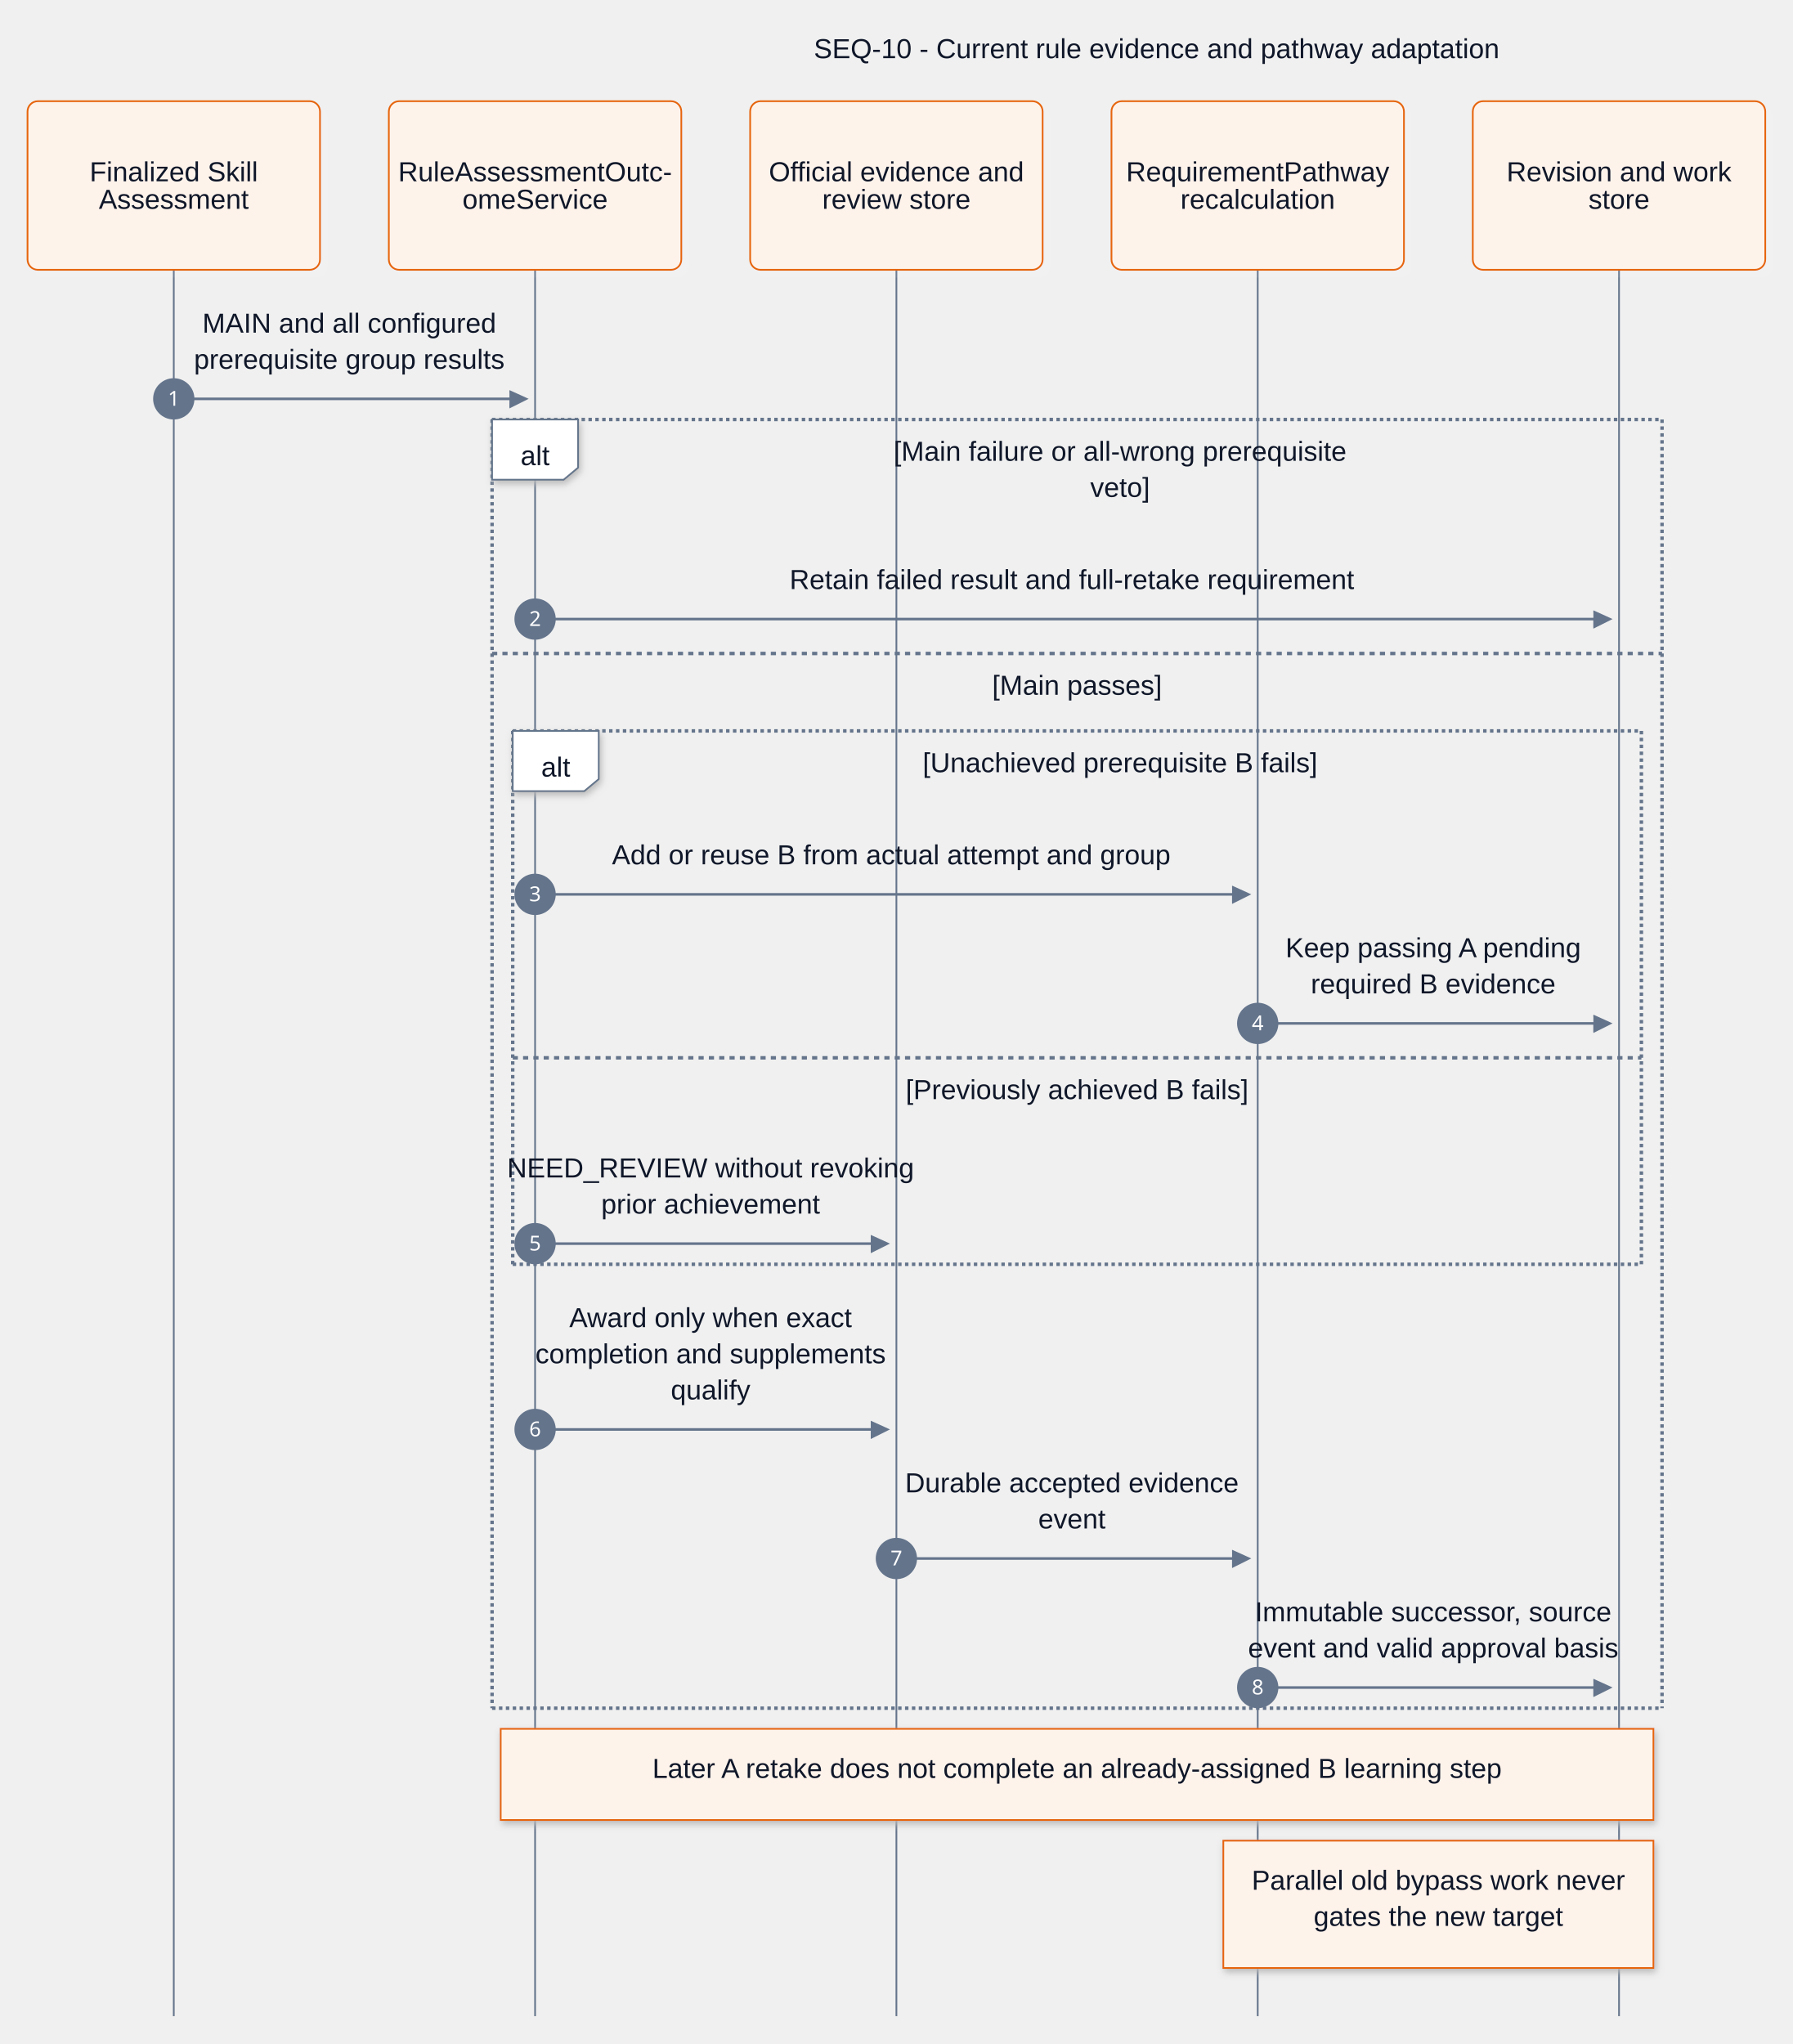
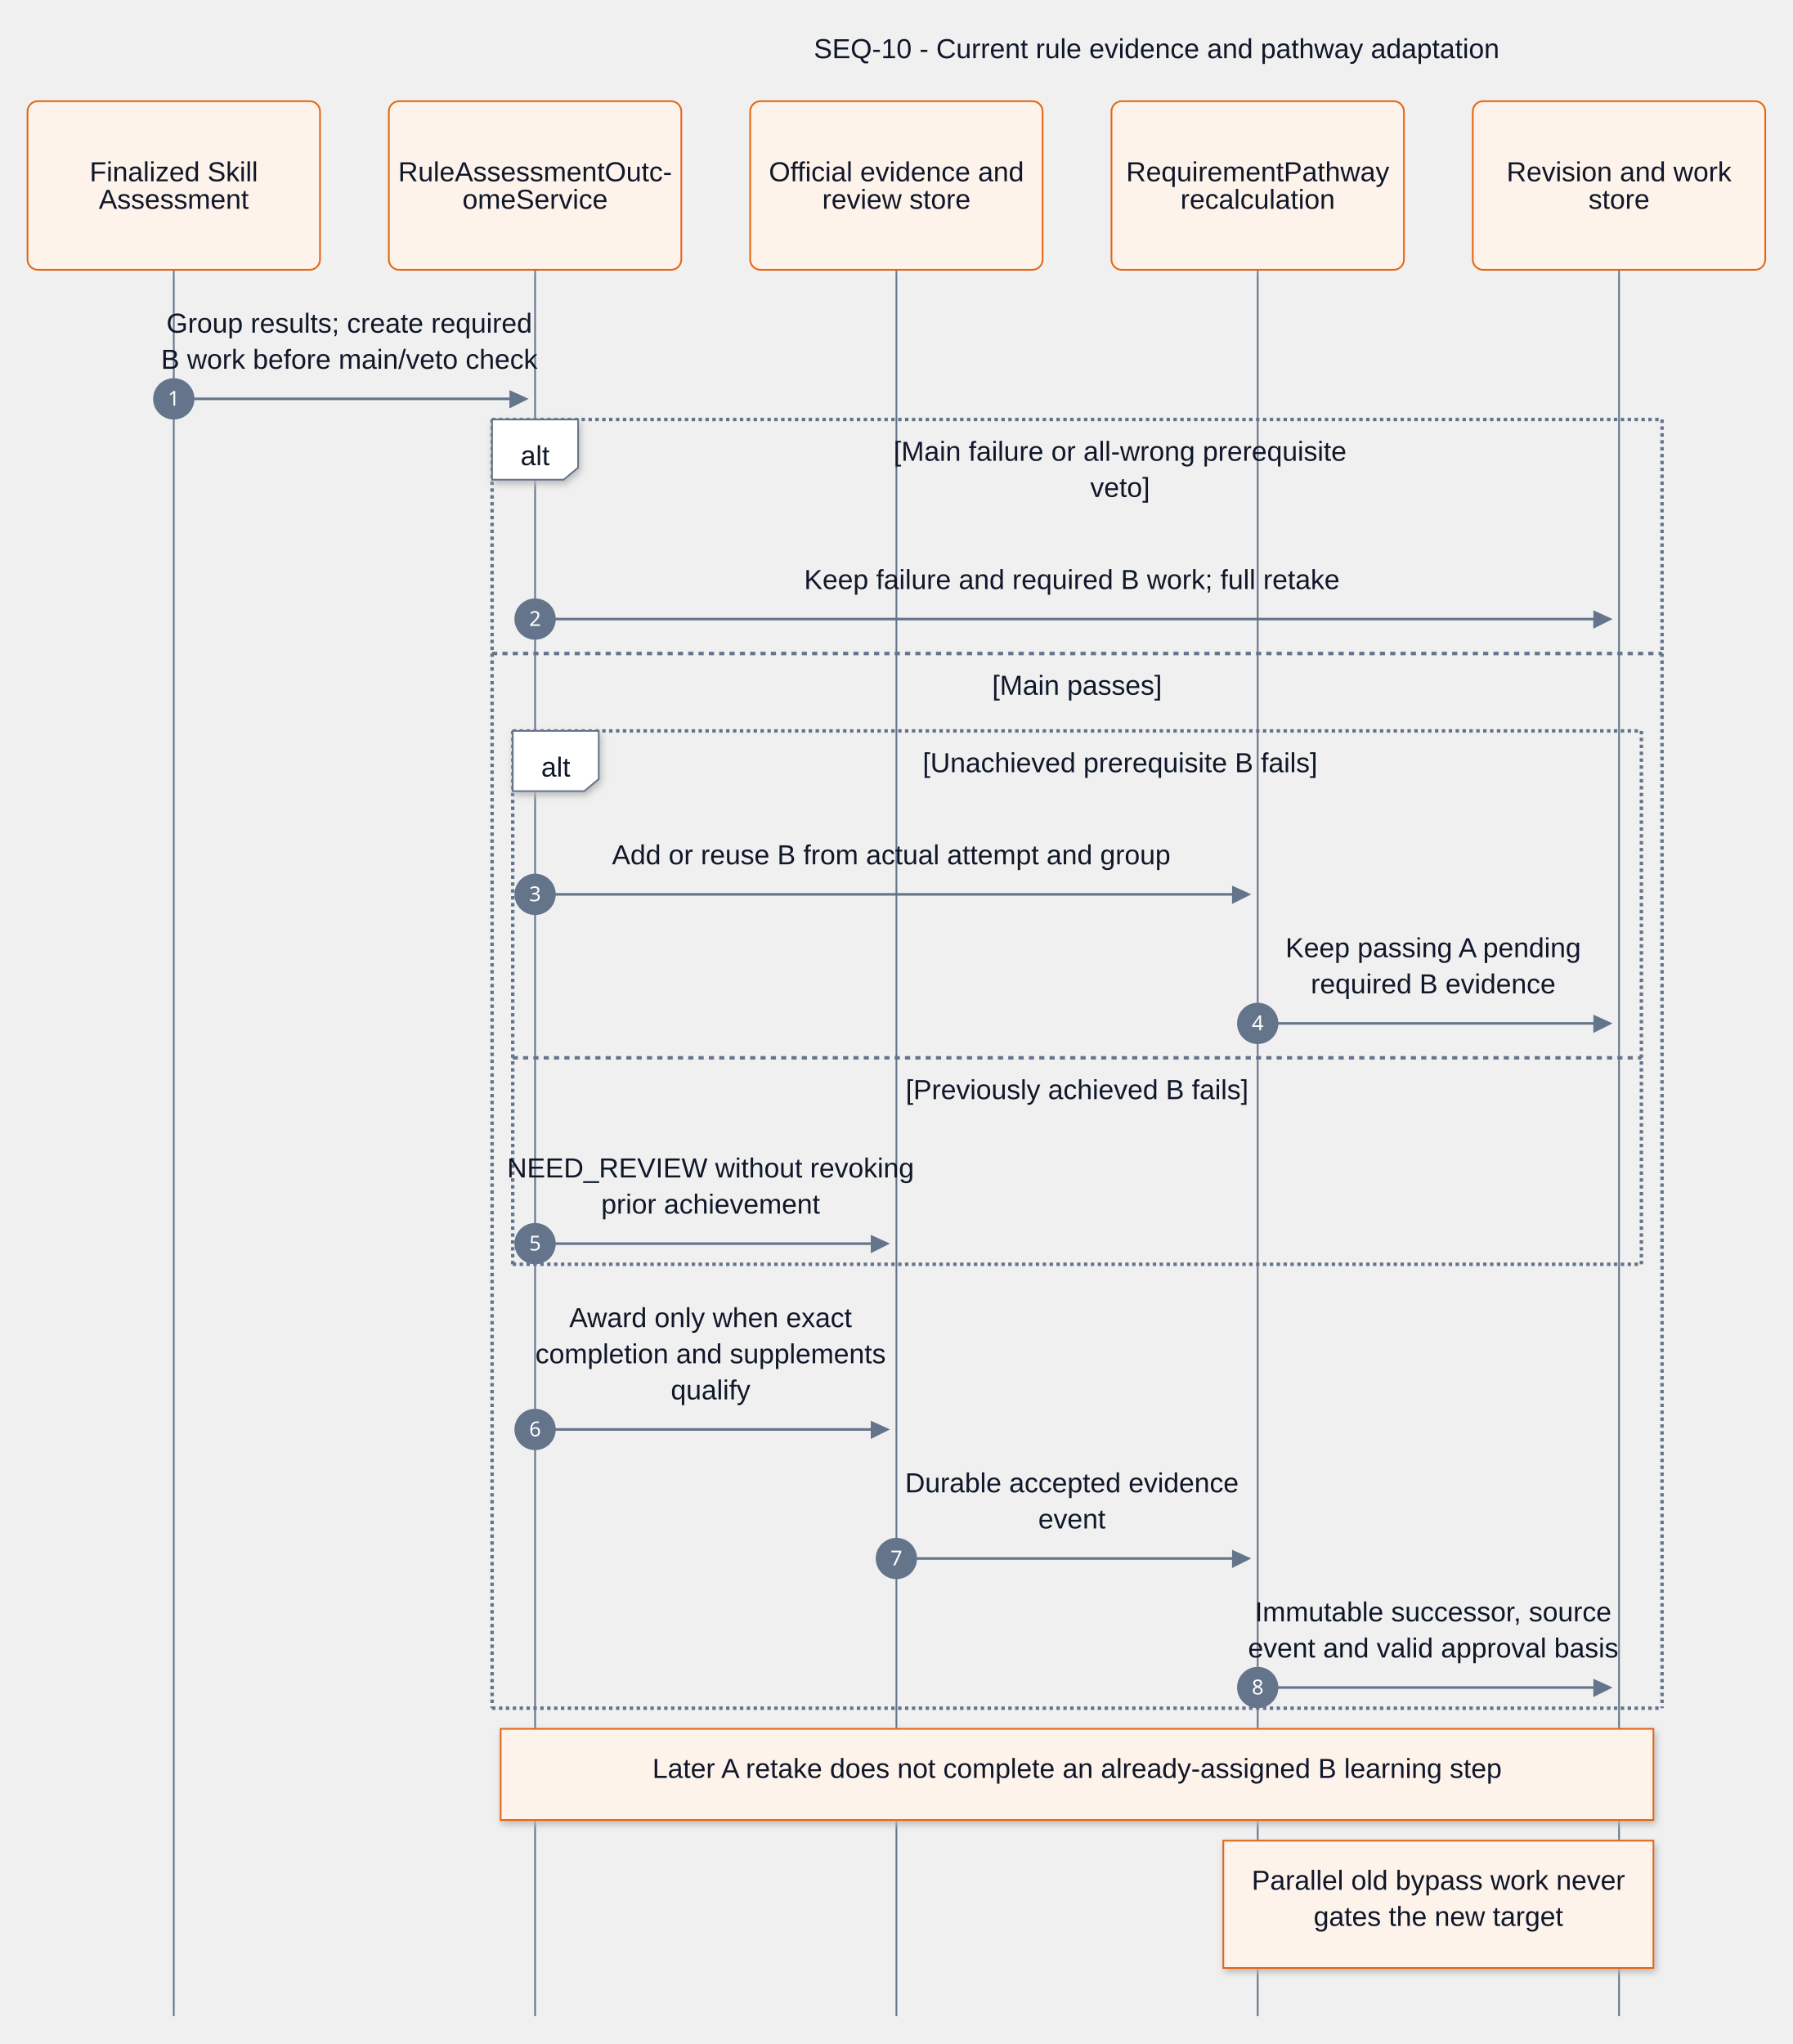
<svg xmlns="http://www.w3.org/2000/svg" id="flow_seq_10" width="1042" style="max-width: none;" viewBox="-16 -58.634 1042 1187.634" role="graphics-document document" aria-roledescription="sequence" height="1188">
  <g>
    <line id="actor4" x1="925" y1="98" x2="925" y2="1113" class="actor-line 200" stroke-width="0.5px" stroke="#999" name="PG" data-et="life-line" data-id="PG" />
    <g id="root-4" data-look="neo" data-et="participant" data-type="participant" data-id="PG">
      <rect x="840" y="0" fill="#eaeaea" stroke="#666" width="170" height="98" name="PG" rx="6" ry="6" class="actor actor-top" data-look="neo" filter="url(#flow_seq_10-drop-shadow)" />
      <text x="925" y="49" dominant-baseline="central" alignment-baseline="central" class="actor actor-box" style="text-anchor: middle; font-size: 16px; font-weight: 400; font-family: &quot;Segoe UI&quot;, Arial, sans-serif;">
        <tspan x="925" dy="-8">Revision and work</tspan>
      </text>
      <text x="925" y="49" dominant-baseline="central" alignment-baseline="central" class="actor actor-box" style="text-anchor: middle; font-size: 16px; font-weight: 400; font-family: &quot;Segoe UI&quot;, Arial, sans-serif;">
        <tspan x="925" dy="8">store</tspan>
      </text>
    </g>
  </g>
  <g>
    <line id="actor3" x1="715" y1="98" x2="715" y2="1113" class="actor-line 200" stroke-width="0.5px" stroke="#999" name="Pathway" data-et="life-line" data-id="Pathway" />
    <g id="root-3" data-look="neo" data-et="participant" data-type="participant" data-id="Pathway">
      <rect x="630" y="0" fill="#eaeaea" stroke="#666" width="170" height="98" name="Pathway" rx="6" ry="6" class="actor actor-top" data-look="neo" filter="url(#flow_seq_10-drop-shadow)" />
      <text x="715" y="49" dominant-baseline="central" alignment-baseline="central" class="actor actor-box" style="text-anchor: middle; font-size: 16px; font-weight: 400; font-family: &quot;Segoe UI&quot;, Arial, sans-serif;">
        <tspan x="715" dy="-8">RequirementPathway</tspan>
      </text>
      <text x="715" y="49" dominant-baseline="central" alignment-baseline="central" class="actor actor-box" style="text-anchor: middle; font-size: 16px; font-weight: 400; font-family: &quot;Segoe UI&quot;, Arial, sans-serif;">
        <tspan x="715" dy="8">recalculation</tspan>
      </text>
    </g>
  </g>
  <g>
    <line id="actor2" x1="505" y1="98" x2="505" y2="1113" class="actor-line 200" stroke-width="0.5px" stroke="#999" name="Evidence" data-et="life-line" data-id="Evidence" />
    <g id="root-2" data-look="neo" data-et="participant" data-type="participant" data-id="Evidence">
      <rect x="420" y="0" fill="#eaeaea" stroke="#666" width="170" height="98" name="Evidence" rx="6" ry="6" class="actor actor-top" data-look="neo" filter="url(#flow_seq_10-drop-shadow)" />
      <text x="505" y="49" dominant-baseline="central" alignment-baseline="central" class="actor actor-box" style="text-anchor: middle; font-size: 16px; font-weight: 400; font-family: &quot;Segoe UI&quot;, Arial, sans-serif;">
        <tspan x="505" dy="-8">Official evidence and</tspan>
      </text>
      <text x="505" y="49" dominant-baseline="central" alignment-baseline="central" class="actor actor-box" style="text-anchor: middle; font-size: 16px; font-weight: 400; font-family: &quot;Segoe UI&quot;, Arial, sans-serif;">
        <tspan x="505" dy="8">review store</tspan>
      </text>
    </g>
  </g>
  <g>
    <line id="actor1" x1="295" y1="98" x2="295" y2="1113" class="actor-line 200" stroke-width="0.5px" stroke="#999" name="Outcome" data-et="life-line" data-id="Outcome" />
    <g id="root-1" data-look="neo" data-et="participant" data-type="participant" data-id="Outcome">
      <rect x="210" y="0" fill="#eaeaea" stroke="#666" width="170" height="98" name="Outcome" rx="6" ry="6" class="actor actor-top" data-look="neo" filter="url(#flow_seq_10-drop-shadow)" />
      <text x="295" y="49" dominant-baseline="central" alignment-baseline="central" class="actor actor-box" style="text-anchor: middle; font-size: 16px; font-weight: 400; font-family: &quot;Segoe UI&quot;, Arial, sans-serif;">
        <tspan x="295" dy="-8">RuleAssessmentOutc-</tspan>
      </text>
      <text x="295" y="49" dominant-baseline="central" alignment-baseline="central" class="actor actor-box" style="text-anchor: middle; font-size: 16px; font-weight: 400; font-family: &quot;Segoe UI&quot;, Arial, sans-serif;">
        <tspan x="295" dy="8">omeService</tspan>
      </text>
    </g>
  </g>
  <g>
    <line id="actor0" x1="85" y1="98" x2="85" y2="1113" class="actor-line 200" stroke-width="0.5px" stroke="#999" name="Attempt" data-et="life-line" data-id="Attempt" />
    <g id="root-0" data-look="neo" data-et="participant" data-type="participant" data-id="Attempt">
      <rect x="0" y="0" fill="#eaeaea" stroke="#666" width="170" height="98" name="Attempt" rx="6" ry="6" class="actor actor-top" data-look="neo" filter="url(#flow_seq_10-drop-shadow)" />
      <text x="85" y="49" dominant-baseline="central" alignment-baseline="central" class="actor actor-box" style="text-anchor: middle; font-size: 16px; font-weight: 400; font-family: &quot;Segoe UI&quot;, Arial, sans-serif;">
        <tspan x="85" dy="-8">Finalized Skill</tspan>
      </text>
      <text x="85" y="49" dominant-baseline="central" alignment-baseline="central" class="actor actor-box" style="text-anchor: middle; font-size: 16px; font-weight: 400; font-family: &quot;Segoe UI&quot;, Arial, sans-serif;">
        <tspan x="85" dy="8">Assessment</tspan>
      </text>
    </g>
  </g>
  <style>#flow_seq_10{font-family:Segoe UI,Arial,sans-serif;font-size:16px;fill:#0f1729;}@keyframes edge-animation-frame{from{stroke-dashoffset:0;}}@keyframes dash{to{stroke-dashoffset:0;}}#flow_seq_10 .edge-animation-slow{stroke-dasharray:9,5!important;stroke-dashoffset:900;animation:dash 50s linear infinite;stroke-linecap:round;}#flow_seq_10 .edge-animation-fast{stroke-dasharray:9,5!important;stroke-dashoffset:900;animation:dash 20s linear infinite;stroke-linecap:round;}#flow_seq_10 .error-icon{fill:#ffffff;}#flow_seq_10 .error-text{fill:#0f1729;stroke:#0f1729;}#flow_seq_10 .edge-thickness-normal{stroke-width:1px;}#flow_seq_10 .edge-thickness-thick{stroke-width:3.5px;}#flow_seq_10 .edge-pattern-solid{stroke-dasharray:0;}#flow_seq_10 .edge-thickness-invisible{stroke-width:0;fill:none;}#flow_seq_10 .edge-pattern-dashed{stroke-dasharray:3;}#flow_seq_10 .edge-pattern-dotted{stroke-dasharray:2;}#flow_seq_10 .marker{fill:#64748b;stroke:#64748b;}#flow_seq_10 .marker.cross{stroke:#64748b;}#flow_seq_10 svg{font-family:Segoe UI,Arial,sans-serif;font-size:16px;}#flow_seq_10 p{margin:0;}#flow_seq_10 .actor{stroke:#e6650f;fill:#fef3eb;stroke-width:1;}#flow_seq_10 rect.actor.outer-path[data-look="neo"]{filter:drop-shadow( 1px 2px 2px rgba(185,185,185,1));}#flow_seq_10 rect.note[data-look="neo"]{stroke:#e6650f;fill:#fef3eb;filter:drop-shadow( 1px 2px 2px rgba(185,185,185,1));}#flow_seq_10 text.actor&gt;tspan{fill:#0f1729;stroke:none;}#flow_seq_10 .actor-line{stroke:#64748b;}#flow_seq_10 .innerArc{stroke-width:1.5;stroke-dasharray:none;}#flow_seq_10 .messageLine0{stroke-width:1.5;stroke-dasharray:none;stroke:#64748b;}#flow_seq_10 .messageLine1{stroke-width:1.5;stroke-dasharray:2,2;stroke:#64748b;}#flow_seq_10 [id$="-arrowhead"] path{fill:#64748b;stroke:#64748b;}#flow_seq_10 .sequenceNumber{fill:#ffffff;}#flow_seq_10 [id$="-sequencenumber"]{fill:#64748b;}#flow_seq_10 [id$="-crosshead"] path{fill:#64748b;stroke:#64748b;}#flow_seq_10 .messageText{fill:#0f1729;stroke:none;}#flow_seq_10 .labelBox{stroke:#64748b;fill:#ffffff;filter:drop-shadow( 1px 2px 2px rgba(185,185,185,1));}#flow_seq_10 .labelText,#flow_seq_10 .labelText&gt;tspan{fill:#0f1729;stroke:none;}#flow_seq_10 .loopText,#flow_seq_10 .loopText&gt;tspan{fill:#0f1729;stroke:none;}#flow_seq_10 .sectionTitle,#flow_seq_10 .sectionTitle&gt;tspan{fill:#0f1729;stroke:none;}#flow_seq_10 .loopLine{stroke-width:2px;stroke-dasharray:2,2;stroke:#64748b;fill:#64748b;}#flow_seq_10 .note{stroke:#e6650f;fill:#fef3eb;}#flow_seq_10 .noteText,#flow_seq_10 .noteText&gt;tspan{fill:#0f1729;stroke:none;}#flow_seq_10 .activation0{fill:#fef3eb;stroke:#e6650f;}#flow_seq_10 .activation1{fill:#fef3eb;stroke:#e6650f;}#flow_seq_10 .activation2{fill:#fef3eb;stroke:#e6650f;}#flow_seq_10 .actorPopupMenu{position:absolute;}#flow_seq_10 .actorPopupMenuPanel{position:absolute;fill:#fef3eb;box-shadow:0px 8px 16px 0px rgba(0,0,0,0.2);filter:drop-shadow(3px 5px 2px rgb(0 0 0 / 0.4));}#flow_seq_10 .actor-man circle,#flow_seq_10 line{fill:#fef3eb;stroke-width:2px;}#flow_seq_10 g rect.rect{filter:drop-shadow( 1px 2px 2px rgba(185,185,185,1));stroke:#64748b;}#flow_seq_10 .node .neo-node{stroke:#64748b;}#flow_seq_10 [data-look="neo"].node rect,#flow_seq_10 [data-look="neo"].cluster rect,#flow_seq_10 [data-look="neo"].node polygon{stroke:url(#flow_seq_10-gradient);filter:drop-shadow( 1px 2px 2px rgba(185,185,185,1));}#flow_seq_10 [data-look="neo"].swimlane.cluster rect{filter:none;}#flow_seq_10 [data-look="neo"].node path{stroke:url(#flow_seq_10-gradient);stroke-width:1px;}#flow_seq_10 [data-look="neo"].node .outer-path{filter:drop-shadow( 1px 2px 2px rgba(185,185,185,1));}#flow_seq_10 [data-look="neo"].node .neo-line path{stroke:#64748b;filter:none;}#flow_seq_10 [data-look="neo"].node circle{stroke:url(#flow_seq_10-gradient);filter:drop-shadow( 1px 2px 2px rgba(185,185,185,1));}#flow_seq_10 [data-look="neo"].node circle .state-start{fill:#000000;}#flow_seq_10 [data-look="neo"].icon-shape .icon{fill:url(#flow_seq_10-gradient);filter:drop-shadow( 1px 2px 2px rgba(185,185,185,1));}#flow_seq_10 [data-look="neo"].icon-shape .icon-neo path{stroke:url(#flow_seq_10-gradient);filter:drop-shadow( 1px 2px 2px rgba(185,185,185,1));}#flow_seq_10 .actor-line{stroke-width:1px;}#flow_seq_10 :root{--mermaid-font-family:Segoe UI,Arial,sans-serif;}</style>
  <g />
  <defs>
    <symbol id="flow_seq_10-computer" width="24" height="24">
      <path transform="scale(.5)" d="M2 2v13h20v-13h-20zm18 11h-16v-9h16v9zm-10.228 6l.466-1h3.524l.467 1h-4.457zm14.228 3h-24l2-6h2.104l-1.33 4h18.45l-1.297-4h2.073l2 6zm-5-10h-14v-7h14v7z" />
    </symbol>
  </defs>
  <defs>
    <symbol id="flow_seq_10-database" fill-rule="evenodd" clip-rule="evenodd">
      <path transform="scale(.5)" d="M12.258.001l.256.004.255.005.253.008.251.01.249.012.247.015.246.016.242.019.241.02.239.023.236.024.233.027.231.028.229.031.225.032.223.034.22.036.217.038.214.04.211.041.208.043.205.045.201.046.198.048.194.05.191.051.187.053.183.054.18.056.175.057.172.059.168.06.163.061.16.063.155.064.15.066.074.033.073.033.071.034.07.034.069.035.068.035.067.035.066.035.064.036.064.036.062.036.06.036.06.037.058.037.058.037.055.038.055.038.053.038.052.038.051.039.05.039.048.039.047.039.045.04.044.04.043.04.041.04.04.041.039.041.037.041.036.041.034.041.033.042.032.042.03.042.029.042.027.042.026.043.024.043.023.043.021.043.02.043.018.044.017.043.015.044.013.044.012.044.011.045.009.044.007.045.006.045.004.045.002.045.001.045v17l-.001.045-.002.045-.004.045-.006.045-.007.045-.009.044-.011.045-.012.044-.013.044-.015.044-.017.043-.018.044-.02.043-.021.043-.023.043-.024.043-.026.043-.027.042-.029.042-.03.042-.032.042-.033.042-.034.041-.036.041-.037.041-.039.041-.04.041-.041.04-.043.04-.044.04-.045.04-.047.039-.048.039-.05.039-.051.039-.052.038-.053.038-.055.038-.055.038-.058.037-.058.037-.06.037-.06.036-.062.036-.064.036-.064.036-.066.035-.067.035-.068.035-.069.035-.07.034-.071.034-.073.033-.074.033-.15.066-.155.064-.16.063-.163.061-.168.06-.172.059-.175.057-.18.056-.183.054-.187.053-.191.051-.194.05-.198.048-.201.046-.205.045-.208.043-.211.041-.214.04-.217.038-.22.036-.223.034-.225.032-.229.031-.231.028-.233.027-.236.024-.239.023-.241.02-.242.019-.246.016-.247.015-.249.012-.251.01-.253.008-.255.005-.256.004-.258.001-.258-.001-.256-.004-.255-.005-.253-.008-.251-.01-.249-.012-.247-.015-.245-.016-.243-.019-.241-.02-.238-.023-.236-.024-.234-.027-.231-.028-.228-.031-.226-.032-.223-.034-.22-.036-.217-.038-.214-.04-.211-.041-.208-.043-.204-.045-.201-.046-.198-.048-.195-.05-.19-.051-.187-.053-.184-.054-.179-.056-.176-.057-.172-.059-.167-.06-.164-.061-.159-.063-.155-.064-.151-.066-.074-.033-.072-.033-.072-.034-.07-.034-.069-.035-.068-.035-.067-.035-.066-.035-.064-.036-.063-.036-.062-.036-.061-.036-.06-.037-.058-.037-.057-.037-.056-.038-.055-.038-.053-.038-.052-.038-.051-.039-.049-.039-.049-.039-.046-.039-.046-.04-.044-.04-.043-.04-.041-.04-.04-.041-.039-.041-.037-.041-.036-.041-.034-.041-.033-.042-.032-.042-.03-.042-.029-.042-.027-.042-.026-.043-.024-.043-.023-.043-.021-.043-.02-.043-.018-.044-.017-.043-.015-.044-.013-.044-.012-.044-.011-.045-.009-.044-.007-.045-.006-.045-.004-.045-.002-.045-.001-.045v-17l.001-.045.002-.045.004-.045.006-.045.007-.045.009-.044.011-.045.012-.044.013-.044.015-.044.017-.043.018-.044.02-.043.021-.043.023-.043.024-.043.026-.043.027-.042.029-.042.03-.042.032-.042.033-.042.034-.041.036-.041.037-.041.039-.041.04-.041.041-.04.043-.04.044-.04.046-.04.046-.039.049-.039.049-.039.051-.039.052-.038.053-.038.055-.038.056-.038.057-.037.058-.037.06-.037.061-.036.062-.036.063-.036.064-.036.066-.035.067-.035.068-.035.069-.035.07-.034.072-.034.072-.033.074-.033.151-.066.155-.064.159-.063.164-.061.167-.06.172-.059.176-.057.179-.056.184-.054.187-.053.19-.051.195-.05.198-.048.201-.046.204-.045.208-.043.211-.041.214-.04.217-.038.22-.036.223-.034.226-.032.228-.031.231-.028.234-.027.236-.024.238-.023.241-.02.243-.019.245-.016.247-.015.249-.012.251-.01.253-.008.255-.005.256-.004.258-.001.258.001zm-9.258 20.499v.01l.001.021.003.021.004.022.005.021.006.022.007.022.009.023.01.022.011.023.012.023.013.023.015.023.016.024.017.023.018.024.019.024.021.024.022.025.023.024.024.025.052.049.056.05.061.051.066.051.07.051.075.051.079.052.084.052.088.052.092.052.097.052.102.051.105.052.11.052.114.051.119.051.123.051.127.05.131.05.135.05.139.048.144.049.147.047.152.047.155.047.16.045.163.045.167.043.171.043.176.041.178.041.183.039.187.039.19.037.194.035.197.035.202.033.204.031.209.03.212.029.216.027.219.025.222.024.226.021.23.02.233.018.236.016.24.015.243.012.246.01.249.008.253.005.256.004.259.001.26-.001.257-.004.254-.005.25-.008.247-.011.244-.012.241-.014.237-.016.233-.018.231-.021.226-.021.224-.024.22-.026.216-.027.212-.028.21-.031.205-.031.202-.034.198-.034.194-.036.191-.037.187-.039.183-.04.179-.04.175-.042.172-.043.168-.044.163-.045.16-.046.155-.046.152-.047.148-.048.143-.049.139-.049.136-.05.131-.05.126-.05.123-.051.118-.052.114-.051.11-.052.106-.052.101-.052.096-.052.092-.052.088-.053.083-.051.079-.052.074-.052.07-.051.065-.051.06-.051.056-.05.051-.05.023-.024.023-.025.021-.024.02-.024.019-.024.018-.024.017-.024.015-.023.014-.024.013-.023.012-.023.01-.023.01-.022.008-.022.006-.022.006-.022.004-.022.004-.021.001-.021.001-.021v-4.127l-.077.055-.08.053-.083.054-.085.053-.087.052-.09.052-.093.051-.095.05-.097.05-.1.049-.102.049-.105.048-.106.047-.109.047-.111.046-.114.045-.115.045-.118.044-.12.043-.122.042-.124.042-.126.041-.128.04-.13.04-.132.038-.134.038-.135.037-.138.037-.139.035-.142.035-.143.034-.144.033-.147.032-.148.031-.15.03-.151.03-.153.029-.154.027-.156.027-.158.026-.159.025-.161.024-.162.023-.163.022-.165.021-.166.02-.167.019-.169.018-.169.017-.171.016-.173.015-.173.014-.175.013-.175.012-.177.011-.178.01-.179.008-.179.008-.181.006-.182.005-.182.004-.184.003-.184.002h-.37l-.184-.002-.184-.003-.182-.004-.182-.005-.181-.006-.179-.008-.179-.008-.178-.01-.176-.011-.176-.012-.175-.013-.173-.014-.172-.015-.171-.016-.17-.017-.169-.018-.167-.019-.166-.02-.165-.021-.163-.022-.162-.023-.161-.024-.159-.025-.157-.026-.156-.027-.155-.027-.153-.029-.151-.03-.15-.03-.148-.031-.146-.032-.145-.033-.143-.034-.141-.035-.14-.035-.137-.037-.136-.037-.134-.038-.132-.038-.13-.04-.128-.04-.126-.041-.124-.042-.122-.042-.12-.044-.117-.043-.116-.045-.113-.045-.112-.046-.109-.047-.106-.047-.105-.048-.102-.049-.1-.049-.097-.05-.095-.05-.093-.052-.09-.051-.087-.052-.085-.053-.083-.054-.08-.054-.077-.054v4.127zm0-5.654v.011l.001.021.003.021.004.021.005.022.006.022.007.022.009.022.01.022.011.023.012.023.013.023.015.024.016.023.017.024.018.024.019.024.021.024.022.024.023.025.024.024.052.05.056.05.061.05.066.051.07.051.075.052.079.051.084.052.088.052.092.052.097.052.102.052.105.052.11.051.114.051.119.052.123.05.127.051.131.05.135.049.139.049.144.048.147.048.152.047.155.046.16.045.163.045.167.044.171.042.176.042.178.04.183.04.187.038.19.037.194.036.197.034.202.033.204.032.209.03.212.028.216.027.219.025.222.024.226.022.23.02.233.018.236.016.24.014.243.012.246.01.249.008.253.006.256.003.259.001.26-.001.257-.003.254-.006.25-.008.247-.01.244-.012.241-.015.237-.016.233-.018.231-.02.226-.022.224-.024.22-.025.216-.027.212-.029.21-.03.205-.032.202-.033.198-.035.194-.036.191-.037.187-.039.183-.039.179-.041.175-.042.172-.043.168-.044.163-.045.16-.045.155-.047.152-.047.148-.048.143-.048.139-.05.136-.049.131-.05.126-.051.123-.051.118-.051.114-.052.11-.052.106-.052.101-.052.096-.052.092-.052.088-.052.083-.052.079-.052.074-.051.07-.052.065-.051.06-.05.056-.051.051-.049.023-.025.023-.024.021-.025.02-.024.019-.024.018-.024.017-.024.015-.023.014-.023.013-.024.012-.022.01-.023.01-.023.008-.022.006-.022.006-.022.004-.021.004-.022.001-.021.001-.021v-4.139l-.077.054-.08.054-.083.054-.085.052-.087.053-.09.051-.093.051-.095.051-.097.05-.1.049-.102.049-.105.048-.106.047-.109.047-.111.046-.114.045-.115.044-.118.044-.12.044-.122.042-.124.042-.126.041-.128.04-.13.039-.132.039-.134.038-.135.037-.138.036-.139.036-.142.035-.143.033-.144.033-.147.033-.148.031-.15.03-.151.03-.153.028-.154.028-.156.027-.158.026-.159.025-.161.024-.162.023-.163.022-.165.021-.166.02-.167.019-.169.018-.169.017-.171.016-.173.015-.173.014-.175.013-.175.012-.177.011-.178.009-.179.009-.179.007-.181.007-.182.005-.182.004-.184.003-.184.002h-.37l-.184-.002-.184-.003-.182-.004-.182-.005-.181-.007-.179-.007-.179-.009-.178-.009-.176-.011-.176-.012-.175-.013-.173-.014-.172-.015-.171-.016-.17-.017-.169-.018-.167-.019-.166-.02-.165-.021-.163-.022-.162-.023-.161-.024-.159-.025-.157-.026-.156-.027-.155-.028-.153-.028-.151-.03-.15-.03-.148-.031-.146-.033-.145-.033-.143-.033-.141-.035-.14-.036-.137-.036-.136-.037-.134-.038-.132-.039-.13-.039-.128-.04-.126-.041-.124-.042-.122-.043-.12-.043-.117-.044-.116-.044-.113-.046-.112-.046-.109-.046-.106-.047-.105-.048-.102-.049-.1-.049-.097-.05-.095-.051-.093-.051-.09-.051-.087-.053-.085-.052-.083-.054-.08-.054-.077-.054v4.139zm0-5.666v.011l.001.02.003.022.004.021.005.022.006.021.007.022.009.023.01.022.011.023.012.023.013.023.015.023.016.024.017.024.018.023.019.024.021.025.022.024.023.024.024.025.052.05.056.05.061.05.066.051.07.051.075.052.079.051.084.052.088.052.092.052.097.052.102.052.105.051.11.052.114.051.119.051.123.051.127.05.131.05.135.05.139.049.144.048.147.048.152.047.155.046.16.045.163.045.167.043.171.043.176.042.178.04.183.04.187.038.19.037.194.036.197.034.202.033.204.032.209.03.212.028.216.027.219.025.222.024.226.021.23.02.233.018.236.017.24.014.243.012.246.01.249.008.253.006.256.003.259.001.26-.001.257-.003.254-.006.25-.008.247-.01.244-.013.241-.014.237-.016.233-.018.231-.02.226-.022.224-.024.22-.025.216-.027.212-.029.21-.03.205-.032.202-.033.198-.035.194-.036.191-.037.187-.039.183-.039.179-.041.175-.042.172-.043.168-.044.163-.045.16-.045.155-.047.152-.047.148-.048.143-.049.139-.049.136-.049.131-.051.126-.05.123-.051.118-.052.114-.051.11-.052.106-.052.101-.052.096-.052.092-.052.088-.052.083-.052.079-.052.074-.052.07-.051.065-.051.06-.051.056-.05.051-.049.023-.025.023-.025.021-.024.02-.024.019-.024.018-.024.017-.024.015-.023.014-.024.013-.023.012-.023.01-.022.01-.023.008-.022.006-.022.006-.022.004-.022.004-.021.001-.021.001-.021v-4.153l-.077.054-.08.054-.083.053-.085.053-.087.053-.09.051-.093.051-.095.051-.097.05-.1.049-.102.048-.105.048-.106.048-.109.046-.111.046-.114.046-.115.044-.118.044-.12.043-.122.043-.124.042-.126.041-.128.04-.13.039-.132.039-.134.038-.135.037-.138.036-.139.036-.142.034-.143.034-.144.033-.147.032-.148.032-.15.03-.151.03-.153.028-.154.028-.156.027-.158.026-.159.024-.161.024-.162.023-.163.023-.165.021-.166.02-.167.019-.169.018-.169.017-.171.016-.173.015-.173.014-.175.013-.175.012-.177.01-.178.01-.179.009-.179.007-.181.006-.182.006-.182.004-.184.003-.184.001-.185.001-.185-.001-.184-.001-.184-.003-.182-.004-.182-.006-.181-.006-.179-.007-.179-.009-.178-.01-.176-.01-.176-.012-.175-.013-.173-.014-.172-.015-.171-.016-.17-.017-.169-.018-.167-.019-.166-.02-.165-.021-.163-.023-.162-.023-.161-.024-.159-.024-.157-.026-.156-.027-.155-.028-.153-.028-.151-.03-.15-.03-.148-.032-.146-.032-.145-.033-.143-.034-.141-.034-.14-.036-.137-.036-.136-.037-.134-.038-.132-.039-.13-.039-.128-.041-.126-.041-.124-.041-.122-.043-.12-.043-.117-.044-.116-.044-.113-.046-.112-.046-.109-.046-.106-.048-.105-.048-.102-.048-.1-.05-.097-.049-.095-.051-.093-.051-.09-.052-.087-.052-.085-.053-.083-.053-.08-.054-.077-.054v4.153zm8.74-8.179l-.257.004-.254.005-.25.008-.247.011-.244.012-.241.014-.237.016-.233.018-.231.021-.226.022-.224.023-.22.026-.216.027-.212.028-.21.031-.205.032-.202.033-.198.034-.194.036-.191.038-.187.038-.183.04-.179.041-.175.042-.172.043-.168.043-.163.045-.16.046-.155.046-.152.048-.148.048-.143.048-.139.049-.136.05-.131.05-.126.051-.123.051-.118.051-.114.052-.11.052-.106.052-.101.052-.096.052-.092.052-.088.052-.083.052-.079.052-.074.051-.07.052-.065.051-.06.05-.056.05-.051.05-.023.025-.023.024-.021.024-.02.025-.019.024-.018.024-.017.023-.015.024-.014.023-.013.023-.012.023-.01.023-.01.022-.008.022-.006.023-.006.021-.004.022-.004.021-.001.021-.001.021.001.021.001.021.004.021.004.022.006.021.006.023.008.022.01.022.01.023.012.023.013.023.014.023.015.024.017.023.018.024.019.024.02.025.021.024.023.024.023.025.051.05.056.05.06.05.065.051.07.052.074.051.079.052.083.052.088.052.092.052.096.052.101.052.106.052.11.052.114.052.118.051.123.051.126.051.131.05.136.05.139.049.143.048.148.048.152.048.155.046.16.046.163.045.168.043.172.043.175.042.179.041.183.04.187.038.191.038.194.036.198.034.202.033.205.032.21.031.212.028.216.027.22.026.224.023.226.022.231.021.233.018.237.016.241.014.244.012.247.011.25.008.254.005.257.004.26.001.26-.001.257-.004.254-.005.25-.008.247-.011.244-.012.241-.014.237-.016.233-.018.231-.021.226-.022.224-.023.22-.026.216-.027.212-.028.21-.031.205-.032.202-.033.198-.034.194-.036.191-.038.187-.038.183-.04.179-.041.175-.042.172-.043.168-.043.163-.045.16-.046.155-.046.152-.048.148-.048.143-.048.139-.049.136-.05.131-.05.126-.051.123-.051.118-.051.114-.052.11-.052.106-.052.101-.052.096-.052.092-.052.088-.052.083-.052.079-.052.074-.051.07-.052.065-.051.06-.05.056-.05.051-.05.023-.025.023-.024.021-.024.02-.025.019-.024.018-.024.017-.023.015-.024.014-.023.013-.023.012-.023.01-.023.01-.022.008-.022.006-.023.006-.021.004-.022.004-.021.001-.021.001-.021-.001-.021-.001-.021-.004-.021-.004-.022-.006-.021-.006-.023-.008-.022-.01-.022-.01-.023-.012-.023-.013-.023-.014-.023-.015-.024-.017-.023-.018-.024-.019-.024-.02-.025-.021-.024-.023-.024-.023-.025-.051-.05-.056-.05-.06-.05-.065-.051-.07-.052-.074-.051-.079-.052-.083-.052-.088-.052-.092-.052-.096-.052-.101-.052-.106-.052-.11-.052-.114-.052-.118-.051-.123-.051-.126-.051-.131-.05-.136-.05-.139-.049-.143-.048-.148-.048-.152-.048-.155-.046-.16-.046-.163-.045-.168-.043-.172-.043-.175-.042-.179-.041-.183-.04-.187-.038-.191-.038-.194-.036-.198-.034-.202-.033-.205-.032-.21-.031-.212-.028-.216-.027-.22-.026-.224-.023-.226-.022-.231-.021-.233-.018-.237-.016-.241-.014-.244-.012-.247-.011-.25-.008-.254-.005-.257-.004-.26-.001-.26.001z" />
    </symbol>
  </defs>
  <defs>
    <symbol id="flow_seq_10-clock" width="24" height="24">
      <path transform="scale(.5)" d="M12 2c5.514 0 10 4.486 10 10s-4.486 10-10 10-10-4.486-10-10 4.486-10 10-10zm0-2c-6.627 0-12 5.373-12 12s5.373 12 12 12 12-5.373 12-12-5.373-12-12-12zm5.848 12.459c.202.038.202.333.001.372-1.907.361-6.045 1.111-6.547 1.111-.719 0-1.301-.582-1.301-1.301 0-.512.77-5.447 1.125-7.445.034-.192.312-.181.343.014l.985 6.238 5.394 1.011z" />
    </symbol>
  </defs>
  <defs>
    <marker id="flow_seq_10-arrowhead" refX="7.9" refY="5" markerUnits="userSpaceOnUse" markerWidth="12" markerHeight="12" orient="auto-start-reverse">
      <path d="M -1 0 L 10 5 L 0 10 z" />
    </marker>
  </defs>
  <defs>
    <marker id="flow_seq_10-crosshead" markerWidth="15" markerHeight="8" orient="auto" refX="4" refY="4.5">
      <path fill="none" stroke="#000000" stroke-width="1pt" d="M 1,2 L 6,7 M 6,2 L 1,7" style="stroke-dasharray: 0, 0;" />
    </marker>
  </defs>
  <defs>
    <marker id="flow_seq_10-filled-head" refX="15.5" refY="7" markerWidth="20" markerHeight="28" orient="auto">
      <path d="M 18,7 L9,13 L14,7 L9,1 Z" />
    </marker>
  </defs>
  <defs>
    <marker id="flow_seq_10-sequencenumber" refX="15" refY="15" markerWidth="60" markerHeight="40" orient="auto">
      <circle cx="15" cy="15" r="6" />
    </marker>
  </defs>
  <defs>
    <marker id="flow_seq_10-solidTopArrowHead" refX="7.9" refY="7.25" markerUnits="userSpaceOnUse" markerWidth="12" markerHeight="12" orient="auto-start-reverse">
      <path d="M 0 0 L 10 8 L 0 8 z" />
    </marker>
  </defs>
  <defs>
    <marker id="flow_seq_10-solidBottomArrowHead" refX="7.9" refY="0.75" markerUnits="userSpaceOnUse" markerWidth="12" markerHeight="12" orient="auto-start-reverse">
      <path d="M 0 0 L 10 0 L 0 8 z" />
    </marker>
  </defs>
  <defs>
    <marker id="flow_seq_10-stickTopArrowHead" refX="7.5" refY="7" markerUnits="userSpaceOnUse" markerWidth="12" markerHeight="12" orient="auto-start-reverse">
      <path d="M 0 0 L 7 7" stroke="black" stroke-width="1.5" fill="none" />
    </marker>
  </defs>
  <defs>
    <marker id="flow_seq_10-stickBottomArrowHead" refX="7.5" refY="0" markerUnits="userSpaceOnUse" markerWidth="12" markerHeight="12" orient="auto-start-reverse">
      <path d="M 0 7 L 7 0" stroke="black" stroke-width="1.5" fill="none" />
    </marker>
  </defs>
  <defs>
    <filter id="flow_seq_10-drop-shadow" height="130%" width="130%">
      <feDropShadow dx="4" dy="4" stdDeviation="0" flood-opacity="0.06" flood-color="#FFFFFF" />
    </filter>
  </defs>
  <g data-et="control-structure" data-id="i10">
    <line x1="282" y1="366" x2="938" y2="366" class="loopLine" />
    <line x1="938" y1="366" x2="938" y2="676" class="loopLine" />
    <line x1="282" y1="676" x2="938" y2="676" class="loopLine" />
    <line x1="282" y1="366" x2="282" y2="676" class="loopLine" />
    <line x1="282" y1="556" x2="938" y2="556" class="loopLine" style="stroke-dasharray: 3, 3;" />
    <polygon points="282,366 332,366 332,394 323.6,401 282,401" class="labelBox" />
    <text x="307" y="388" text-anchor="middle" dominant-baseline="middle" alignment-baseline="middle" class="labelText" style="font-family: &quot;Segoe UI&quot;, Arial, sans-serif; font-size: 16px; font-weight: 400;">alt</text>
    <text x="635" y="390" text-anchor="middle" class="loopText" style="font-family: &quot;Segoe UI&quot;, Arial, sans-serif; font-size: 16px; font-weight: 400;">
      <tspan x="635">[Unachieved prerequisite B fails]</tspan>
    </text>
    <text x="610" y="580" text-anchor="middle" class="sectionTitle" style="font-family: &quot;Segoe UI&quot;, Arial, sans-serif; font-size: 16px; font-weight: 400;">[Previously achieved B fails]</text>
  </g>
  <g data-et="control-structure" data-id="i14">
    <line x1="270" y1="185" x2="950" y2="185" class="loopLine" />
    <line x1="950" y1="185" x2="950" y2="934" class="loopLine" />
    <line x1="270" y1="934" x2="950" y2="934" class="loopLine" />
    <line x1="270" y1="185" x2="270" y2="934" class="loopLine" />
    <line x1="270" y1="321" x2="950" y2="321" class="loopLine" style="stroke-dasharray: 3, 3;" />
    <polygon points="270,185 320,185 320,213 311.6,220 270,220" class="labelBox" />
    <text x="295" y="207" text-anchor="middle" dominant-baseline="middle" alignment-baseline="middle" class="labelText" style="font-family: &quot;Segoe UI&quot;, Arial, sans-serif; font-size: 16px; font-weight: 400;">alt</text>
    <text x="635" y="209" text-anchor="middle" class="loopText" style="font-family: &quot;Segoe UI&quot;, Arial, sans-serif; font-size: 16px; font-weight: 400;">
      <tspan x="635">[Main failure or all-wrong prerequisite</tspan>
    </text>
    <text x="635" y="230" text-anchor="middle" class="loopText" style="font-family: &quot;Segoe UI&quot;, Arial, sans-serif; font-size: 16px; font-weight: 400;">
      <tspan x="635">veto]</tspan>
    </text>
    <text x="610" y="345" text-anchor="middle" class="sectionTitle" style="font-family: &quot;Segoe UI&quot;, Arial, sans-serif; font-size: 16px; font-weight: 400;">[Main passes]</text>
  </g>
  <g data-et="note" data-id="i15">
    <rect x="275" y="946" fill="#EDF2AE" stroke="#666" width="670" height="53" class="note" data-look="neo" />
    <text x="610" y="954" text-anchor="middle" dominant-baseline="middle" alignment-baseline="middle" class="noteText" dy="1em" style="font-family: &quot;Segoe UI&quot;, Arial, sans-serif; font-size: 16px; font-weight: 400;">
      <tspan x="610">Later A retake does not complete an already-assigned B learning step</tspan>
    </text>
  </g>
  <g data-et="note" data-id="i16">
    <rect x="695" y="1011" fill="#EDF2AE" stroke="#666" width="250" height="74" class="note" data-look="neo" />
    <text x="820" y="1019" text-anchor="middle" dominant-baseline="middle" alignment-baseline="middle" class="noteText" dy="1em" style="font-family: &quot;Segoe UI&quot;, Arial, sans-serif; font-size: 16px; font-weight: 400;">
      <tspan x="820">Parallel old bypass work never</tspan>
    </text>
    <text x="820" y="1040" text-anchor="middle" dominant-baseline="middle" alignment-baseline="middle" class="noteText" dy="1em" style="font-family: &quot;Segoe UI&quot;, Arial, sans-serif; font-size: 16px; font-weight: 400;">
      <tspan x="820">gates the new target</tspan>
    </text>
  </g>
-   <text x="187" y="114" text-anchor="middle" dominant-baseline="middle" alignment-baseline="middle" class="messageText" dy="1em" style="font-family: &quot;Segoe UI&quot;, Arial, sans-serif; font-size: 16px; font-weight: 400;">MAIN and all configured</text>
-   <text x="187" y="135" text-anchor="middle" dominant-baseline="middle" alignment-baseline="middle" class="messageText" dy="1em" style="font-family: &quot;Segoe UI&quot;, Arial, sans-serif; font-size: 16px; font-weight: 400;">prerequisite group results</text>
+   <text x="187" y="114" text-anchor="middle" dominant-baseline="middle" alignment-baseline="middle" class="messageText" dy="1em" style="font-family: &quot;Segoe UI&quot;, Arial, sans-serif; font-size: 16px; font-weight: 400;">Group results; create required</text>
+   <text x="187" y="135" text-anchor="middle" dominant-baseline="middle" alignment-baseline="middle" class="messageText" dy="1em" style="font-family: &quot;Segoe UI&quot;, Arial, sans-serif; font-size: 16px; font-weight: 400;">B work before main/veto check</text>
  <line x1="92" y1="173" x2="288" y2="173" class="messageLine0" data-et="message" data-id="i1" data-from="Attempt" data-to="Outcome" stroke-width="2" stroke="none" marker-end="url(#flow_seq_10-arrowhead)" style="fill: none;" />
  <line x1="85" y1="173" x2="85" y2="173" stroke-width="0" marker-start="url(#flow_seq_10-sequencenumber)" />
  <text x="85" y="177" font-family="sans-serif" font-size="12px" text-anchor="middle" class="sequenceNumber">1</text>
-   <text x="607" y="263" text-anchor="middle" dominant-baseline="middle" alignment-baseline="middle" class="messageText" dy="1em" style="font-family: &quot;Segoe UI&quot;, Arial, sans-serif; font-size: 16px; font-weight: 400;">Retain failed result and full-retake requirement</text>
+   <text x="607" y="263" text-anchor="middle" dominant-baseline="middle" alignment-baseline="middle" class="messageText" dy="1em" style="font-family: &quot;Segoe UI&quot;, Arial, sans-serif; font-size: 16px; font-weight: 400;">Keep failure and required B work; full retake</text>
  <line x1="302" y1="301" x2="918" y2="301" class="messageLine0" data-et="message" data-id="i3" data-from="Outcome" data-to="PG" stroke-width="2" stroke="none" marker-end="url(#flow_seq_10-arrowhead)" style="fill: none;" />
  <line x1="295" y1="301" x2="295" y2="301" stroke-width="0" marker-start="url(#flow_seq_10-sequencenumber)" />
  <text x="295" y="305" font-family="sans-serif" font-size="12px" text-anchor="middle" class="sequenceNumber">2</text>
  <text x="502" y="423" text-anchor="middle" dominant-baseline="middle" alignment-baseline="middle" class="messageText" dy="1em" style="font-family: &quot;Segoe UI&quot;, Arial, sans-serif; font-size: 16px; font-weight: 400;">Add or reuse B from actual attempt and group</text>
  <line x1="302" y1="461" x2="708" y2="461" class="messageLine0" data-et="message" data-id="i6" data-from="Outcome" data-to="Pathway" stroke-width="2" stroke="none" marker-end="url(#flow_seq_10-arrowhead)" style="fill: none;" />
  <line x1="295" y1="461" x2="295" y2="461" stroke-width="0" marker-start="url(#flow_seq_10-sequencenumber)" />
  <text x="295" y="465" font-family="sans-serif" font-size="12px" text-anchor="middle" class="sequenceNumber">3</text>
  <text x="817" y="477" text-anchor="middle" dominant-baseline="middle" alignment-baseline="middle" class="messageText" dy="1em" style="font-family: &quot;Segoe UI&quot;, Arial, sans-serif; font-size: 16px; font-weight: 400;">Keep passing A pending</text>
  <text x="817" y="498" text-anchor="middle" dominant-baseline="middle" alignment-baseline="middle" class="messageText" dy="1em" style="font-family: &quot;Segoe UI&quot;, Arial, sans-serif; font-size: 16px; font-weight: 400;">required B evidence</text>
  <line x1="722" y1="536" x2="918" y2="536" class="messageLine0" data-et="message" data-id="i7" data-from="Pathway" data-to="PG" stroke-width="2" stroke="none" marker-end="url(#flow_seq_10-arrowhead)" style="fill: none;" />
  <line x1="715" y1="536" x2="715" y2="536" stroke-width="0" marker-start="url(#flow_seq_10-sequencenumber)" />
  <text x="715" y="540" font-family="sans-serif" font-size="12px" text-anchor="middle" class="sequenceNumber">4</text>
  <text x="397" y="605" text-anchor="middle" dominant-baseline="middle" alignment-baseline="middle" class="messageText" dy="1em" style="font-family: &quot;Segoe UI&quot;, Arial, sans-serif; font-size: 16px; font-weight: 400;">NEED_REVIEW without revoking</text>
  <text x="397" y="626" text-anchor="middle" dominant-baseline="middle" alignment-baseline="middle" class="messageText" dy="1em" style="font-family: &quot;Segoe UI&quot;, Arial, sans-serif; font-size: 16px; font-weight: 400;">prior achievement</text>
  <line x1="302" y1="664" x2="498" y2="664" class="messageLine0" data-et="message" data-id="i9" data-from="Outcome" data-to="Evidence" stroke-width="2" stroke="none" marker-end="url(#flow_seq_10-arrowhead)" style="fill: none;" />
  <line x1="295" y1="664" x2="295" y2="664" stroke-width="0" marker-start="url(#flow_seq_10-sequencenumber)" />
  <text x="295" y="668" font-family="sans-serif" font-size="12px" text-anchor="middle" class="sequenceNumber">5</text>
  <text x="397" y="692" text-anchor="middle" dominant-baseline="middle" alignment-baseline="middle" class="messageText" dy="1em" style="font-family: &quot;Segoe UI&quot;, Arial, sans-serif; font-size: 16px; font-weight: 400;">Award only when exact</text>
  <text x="397" y="713" text-anchor="middle" dominant-baseline="middle" alignment-baseline="middle" class="messageText" dy="1em" style="font-family: &quot;Segoe UI&quot;, Arial, sans-serif; font-size: 16px; font-weight: 400;">completion and supplements</text>
  <text x="397" y="734" text-anchor="middle" dominant-baseline="middle" alignment-baseline="middle" class="messageText" dy="1em" style="font-family: &quot;Segoe UI&quot;, Arial, sans-serif; font-size: 16px; font-weight: 400;">qualify</text>
  <line x1="302" y1="772" x2="498" y2="772" class="messageLine0" data-et="message" data-id="i11" data-from="Outcome" data-to="Evidence" stroke-width="2" stroke="none" marker-end="url(#flow_seq_10-arrowhead)" style="fill: none;" />
  <line x1="295" y1="772" x2="295" y2="772" stroke-width="0" marker-start="url(#flow_seq_10-sequencenumber)" />
  <text x="295" y="776" font-family="sans-serif" font-size="12px" text-anchor="middle" class="sequenceNumber">6</text>
  <text x="607" y="788" text-anchor="middle" dominant-baseline="middle" alignment-baseline="middle" class="messageText" dy="1em" style="font-family: &quot;Segoe UI&quot;, Arial, sans-serif; font-size: 16px; font-weight: 400;">Durable accepted evidence</text>
  <text x="607" y="809" text-anchor="middle" dominant-baseline="middle" alignment-baseline="middle" class="messageText" dy="1em" style="font-family: &quot;Segoe UI&quot;, Arial, sans-serif; font-size: 16px; font-weight: 400;">event</text>
  <line x1="512" y1="847" x2="708" y2="847" class="messageLine0" data-et="message" data-id="i12" data-from="Evidence" data-to="Pathway" stroke-width="2" stroke="none" marker-end="url(#flow_seq_10-arrowhead)" style="fill: none;" />
  <line x1="505" y1="847" x2="505" y2="847" stroke-width="0" marker-start="url(#flow_seq_10-sequencenumber)" />
  <text x="505" y="851" font-family="sans-serif" font-size="12px" text-anchor="middle" class="sequenceNumber">7</text>
  <text x="817" y="863" text-anchor="middle" dominant-baseline="middle" alignment-baseline="middle" class="messageText" dy="1em" style="font-family: &quot;Segoe UI&quot;, Arial, sans-serif; font-size: 16px; font-weight: 400;">Immutable successor, source</text>
  <text x="817" y="884" text-anchor="middle" dominant-baseline="middle" alignment-baseline="middle" class="messageText" dy="1em" style="font-family: &quot;Segoe UI&quot;, Arial, sans-serif; font-size: 16px; font-weight: 400;">event and valid approval basis</text>
  <line x1="722" y1="922" x2="918" y2="922" class="messageLine0" data-et="message" data-id="i13" data-from="Pathway" data-to="PG" stroke-width="2" stroke="none" marker-end="url(#flow_seq_10-arrowhead)" style="fill: none;" />
  <line x1="715" y1="922" x2="715" y2="922" stroke-width="0" marker-start="url(#flow_seq_10-sequencenumber)" />
  <text x="715" y="926" font-family="sans-serif" font-size="12px" text-anchor="middle" class="sequenceNumber">8</text>
  <text x="457" y="-25">SEQ-10 - Current rule evidence and pathway adaptation</text>
</svg>
